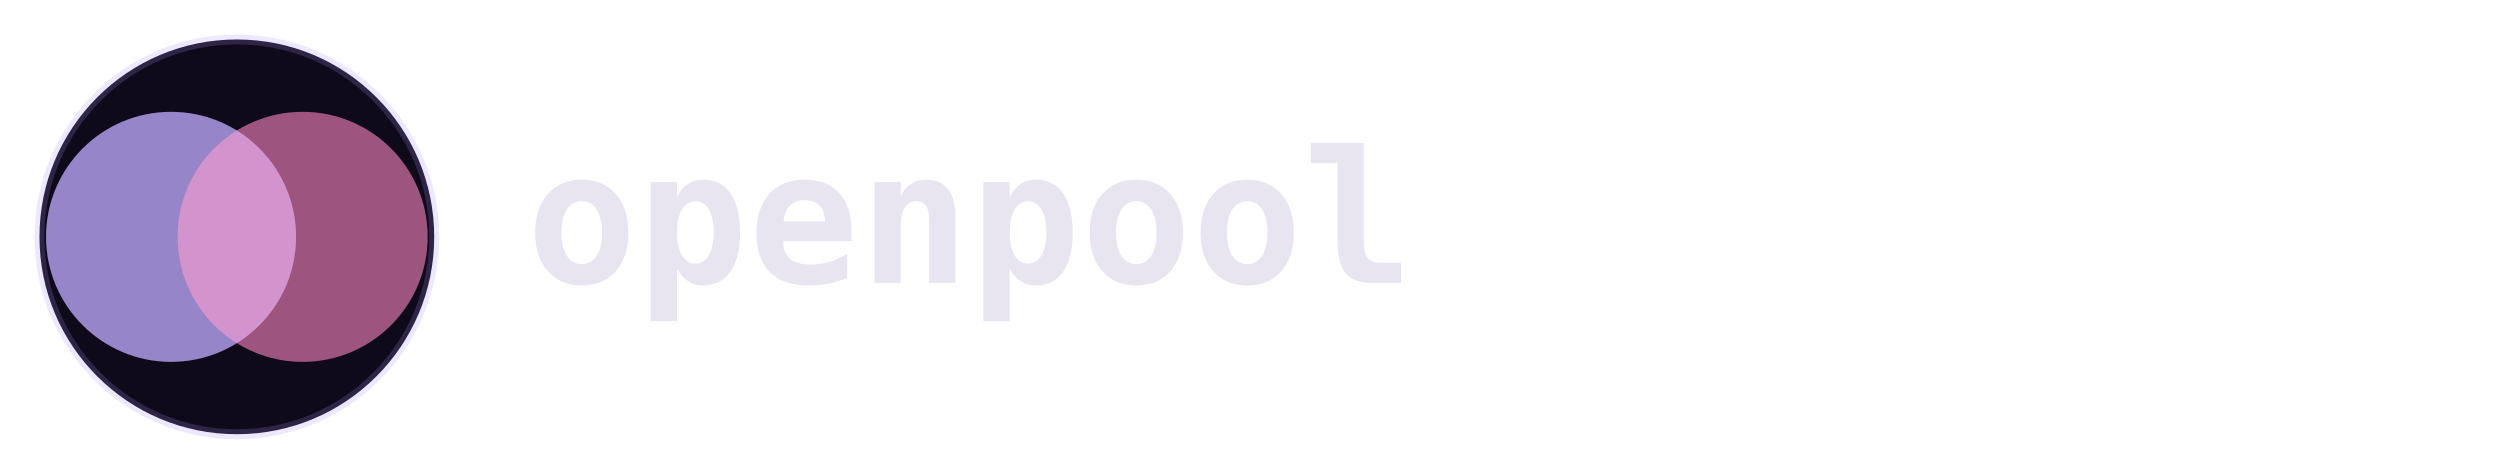
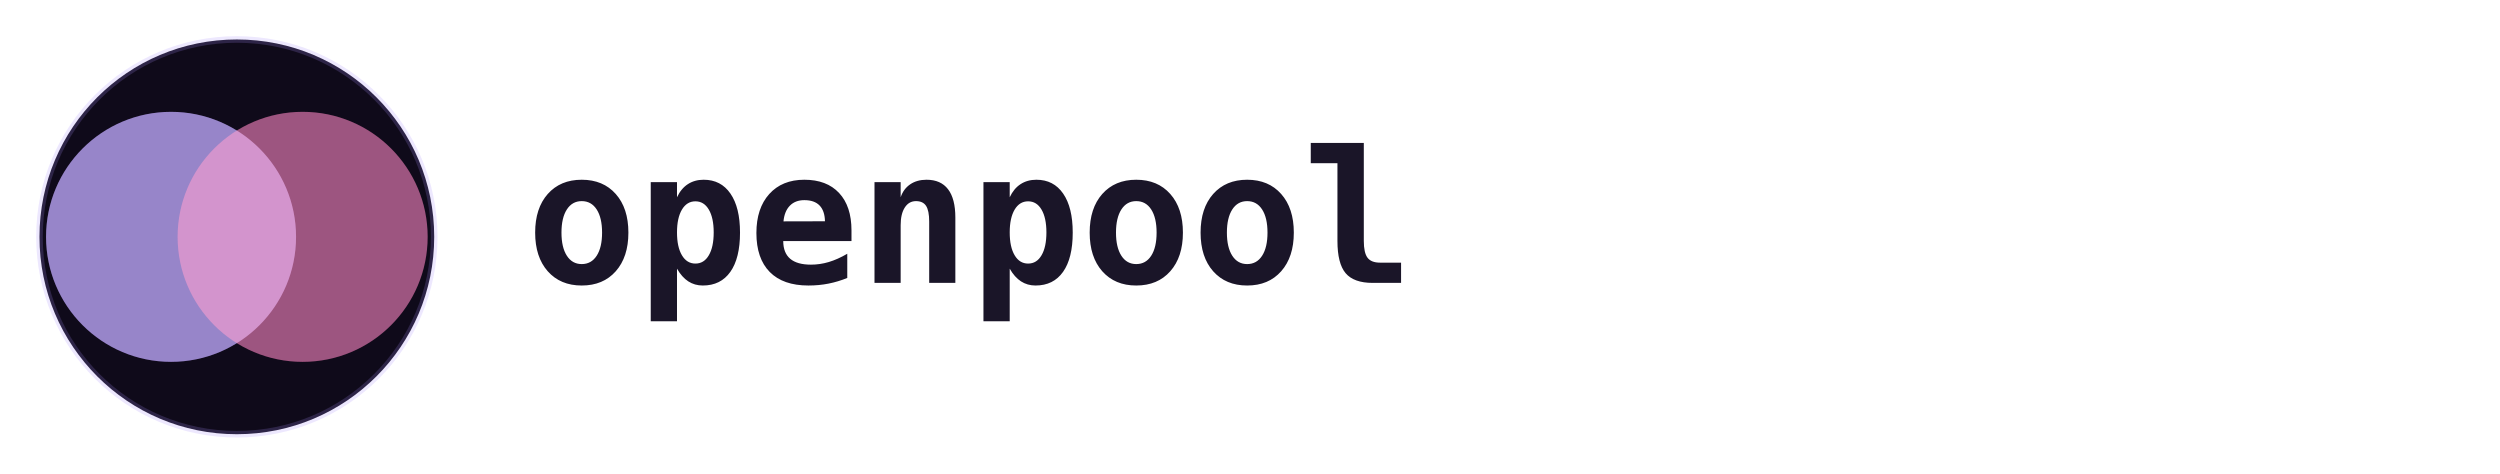
- <svg xmlns="http://www.w3.org/2000/svg" width="380" height="72" viewBox="0 0 380 72" fill="none">
+ <svg xmlns="http://www.w3.org/2000/svg" width="760" height="144" viewBox="0 0 760 144" fill="none">
  <defs>
    <clipPath id="c">
-       <circle cx="36" cy="36" r="30" />
+       <circle cx="72" cy="72" r="60" />
    </clipPath>
  </defs>
-   <circle cx="36" cy="36" r="30" fill="#0f0a1a" />
+   <circle cx="72" cy="72" r="60" fill="#0f0a1a" />
  <g clip-path="url(#c)">
-     <circle cx="26" cy="36" r="19" fill="#A78BFA" opacity="0.7" />
-     <circle cx="46" cy="36" r="19" fill="#EC4899" opacity="0.5" />
-     <circle cx="26" cy="36" r="19" fill="#E9D5FF" opacity="0.25" style="mix-blend-mode: screen" />
-     <circle cx="46" cy="36" r="19" fill="#FBCFE8" opacity="0.25" style="mix-blend-mode: screen" />
+     <circle cx="52" cy="72" r="38" fill="#A78BFA" opacity="0.7" />
+     <circle cx="92" cy="72" r="38" fill="#EC4899" opacity="0.5" />
+     <circle cx="52" cy="72" r="38" fill="#E9D5FF" opacity="0.25" style="mix-blend-mode: screen" />
+     <circle cx="92" cy="72" r="38" fill="#FBCFE8" opacity="0.25" style="mix-blend-mode: screen" />
  </g>
-   <circle cx="36" cy="36" r="30" stroke="#A78BFA" stroke-width="1.5" opacity="0.2" fill="none" />
-   <text x="80" y="43" font-family="'JetBrains Mono', 'SF Mono', monospace" font-size="28" font-weight="600" fill="#E8E4F0">openpool</text>
+   <circle cx="72" cy="72" r="60" stroke="#A78BFA" stroke-width="2" opacity="0.2" fill="none" />
+   <text x="160" y="86" font-family="'JetBrains Mono', 'SF Mono', monospace" font-size="56" font-weight="600" fill="#1a1528">openpool</text>
</svg>
